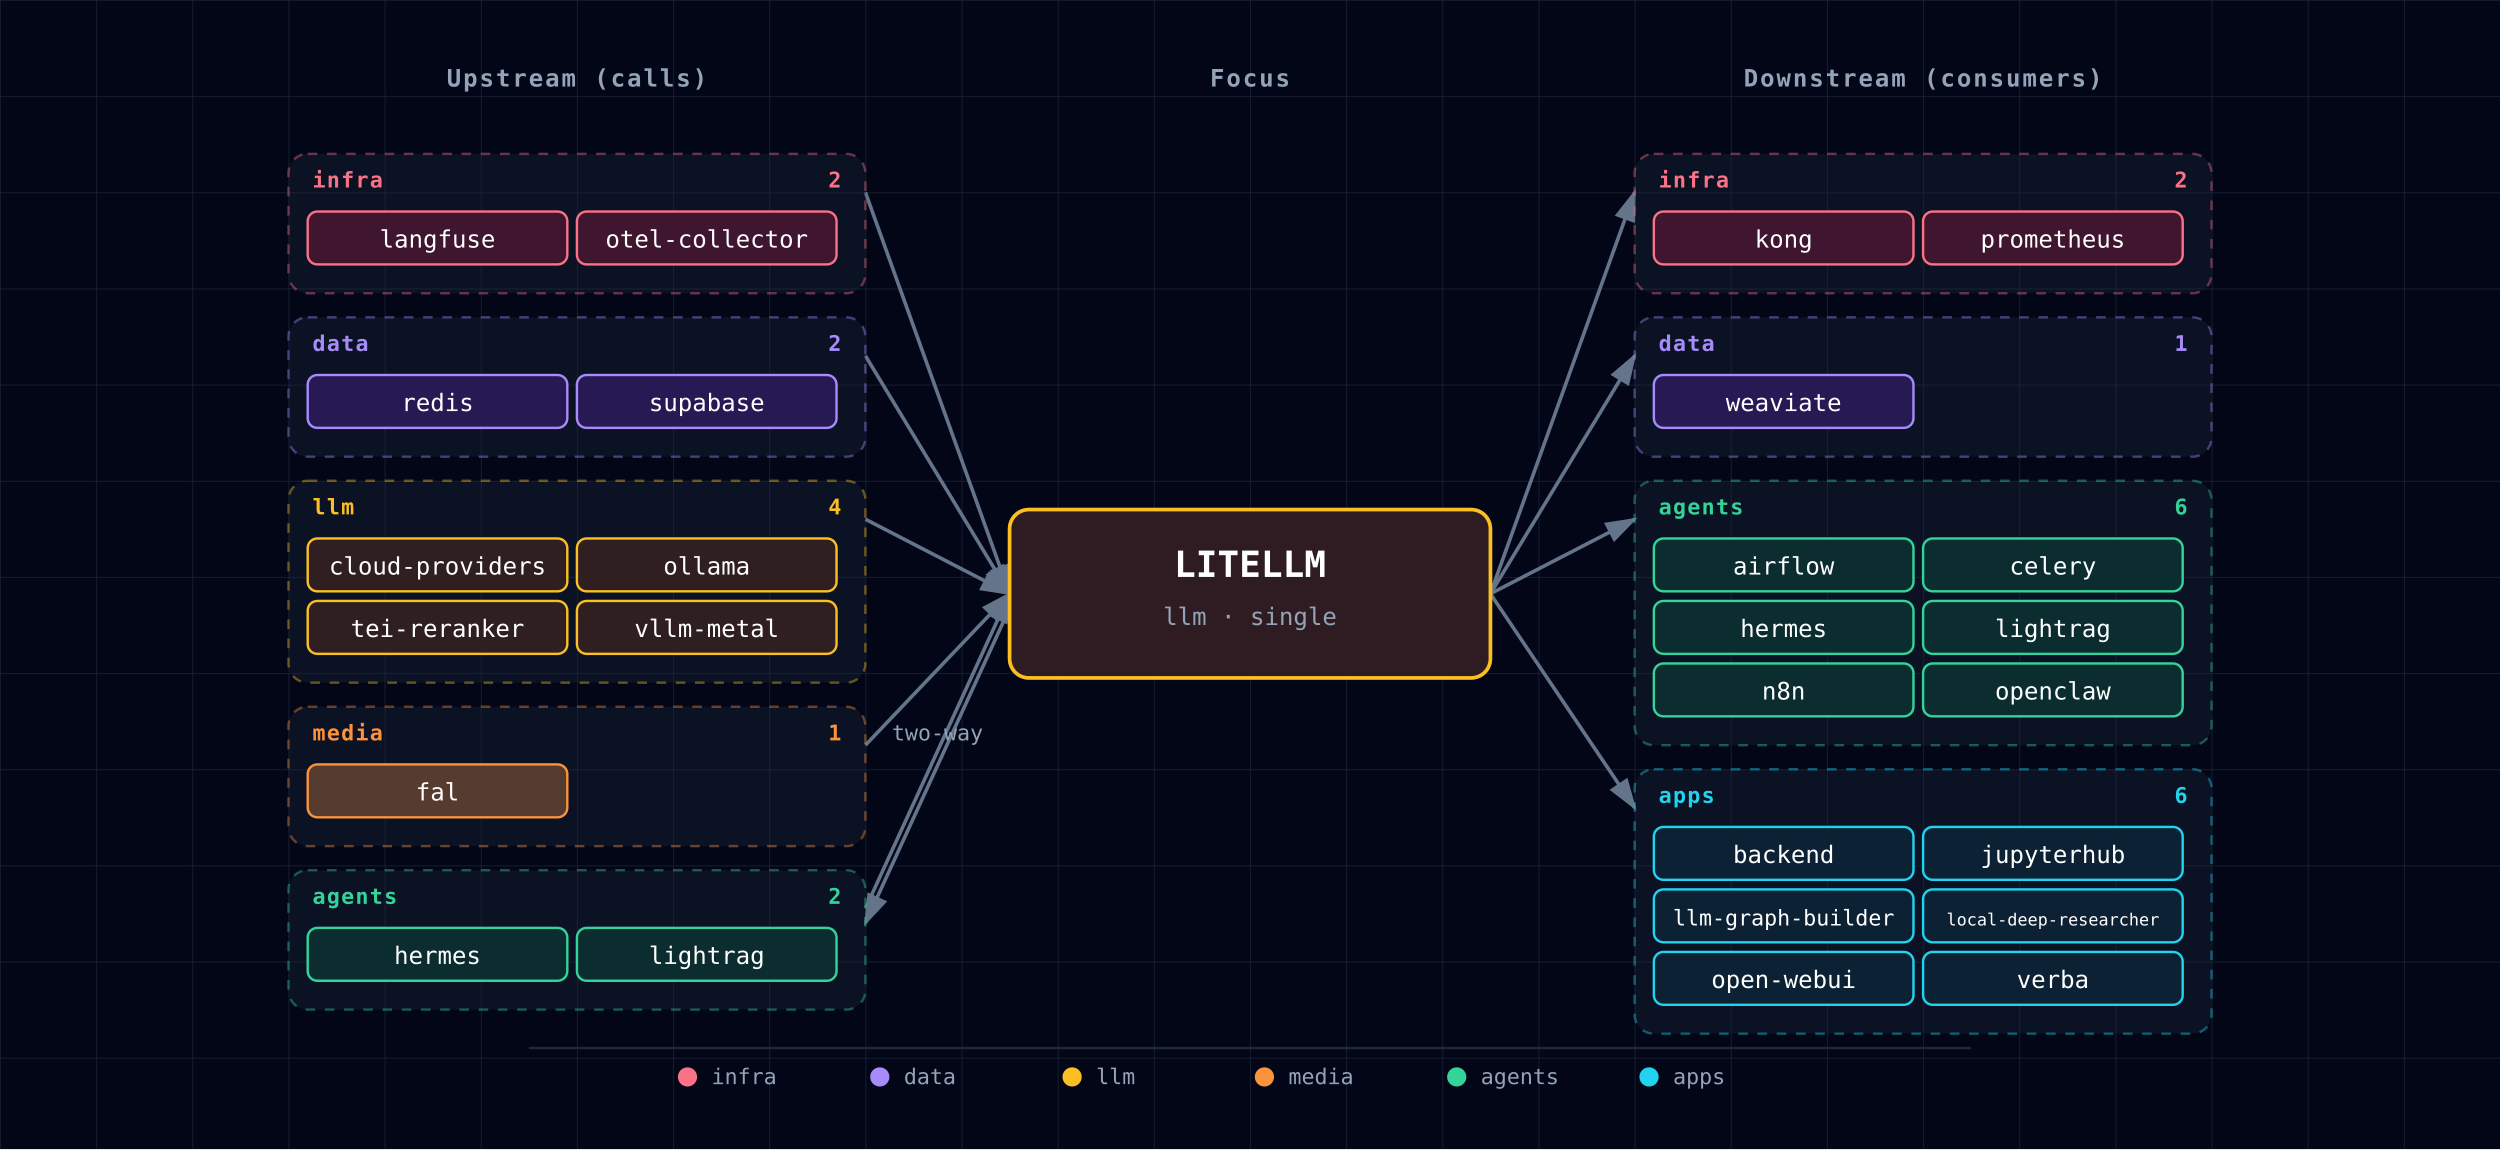
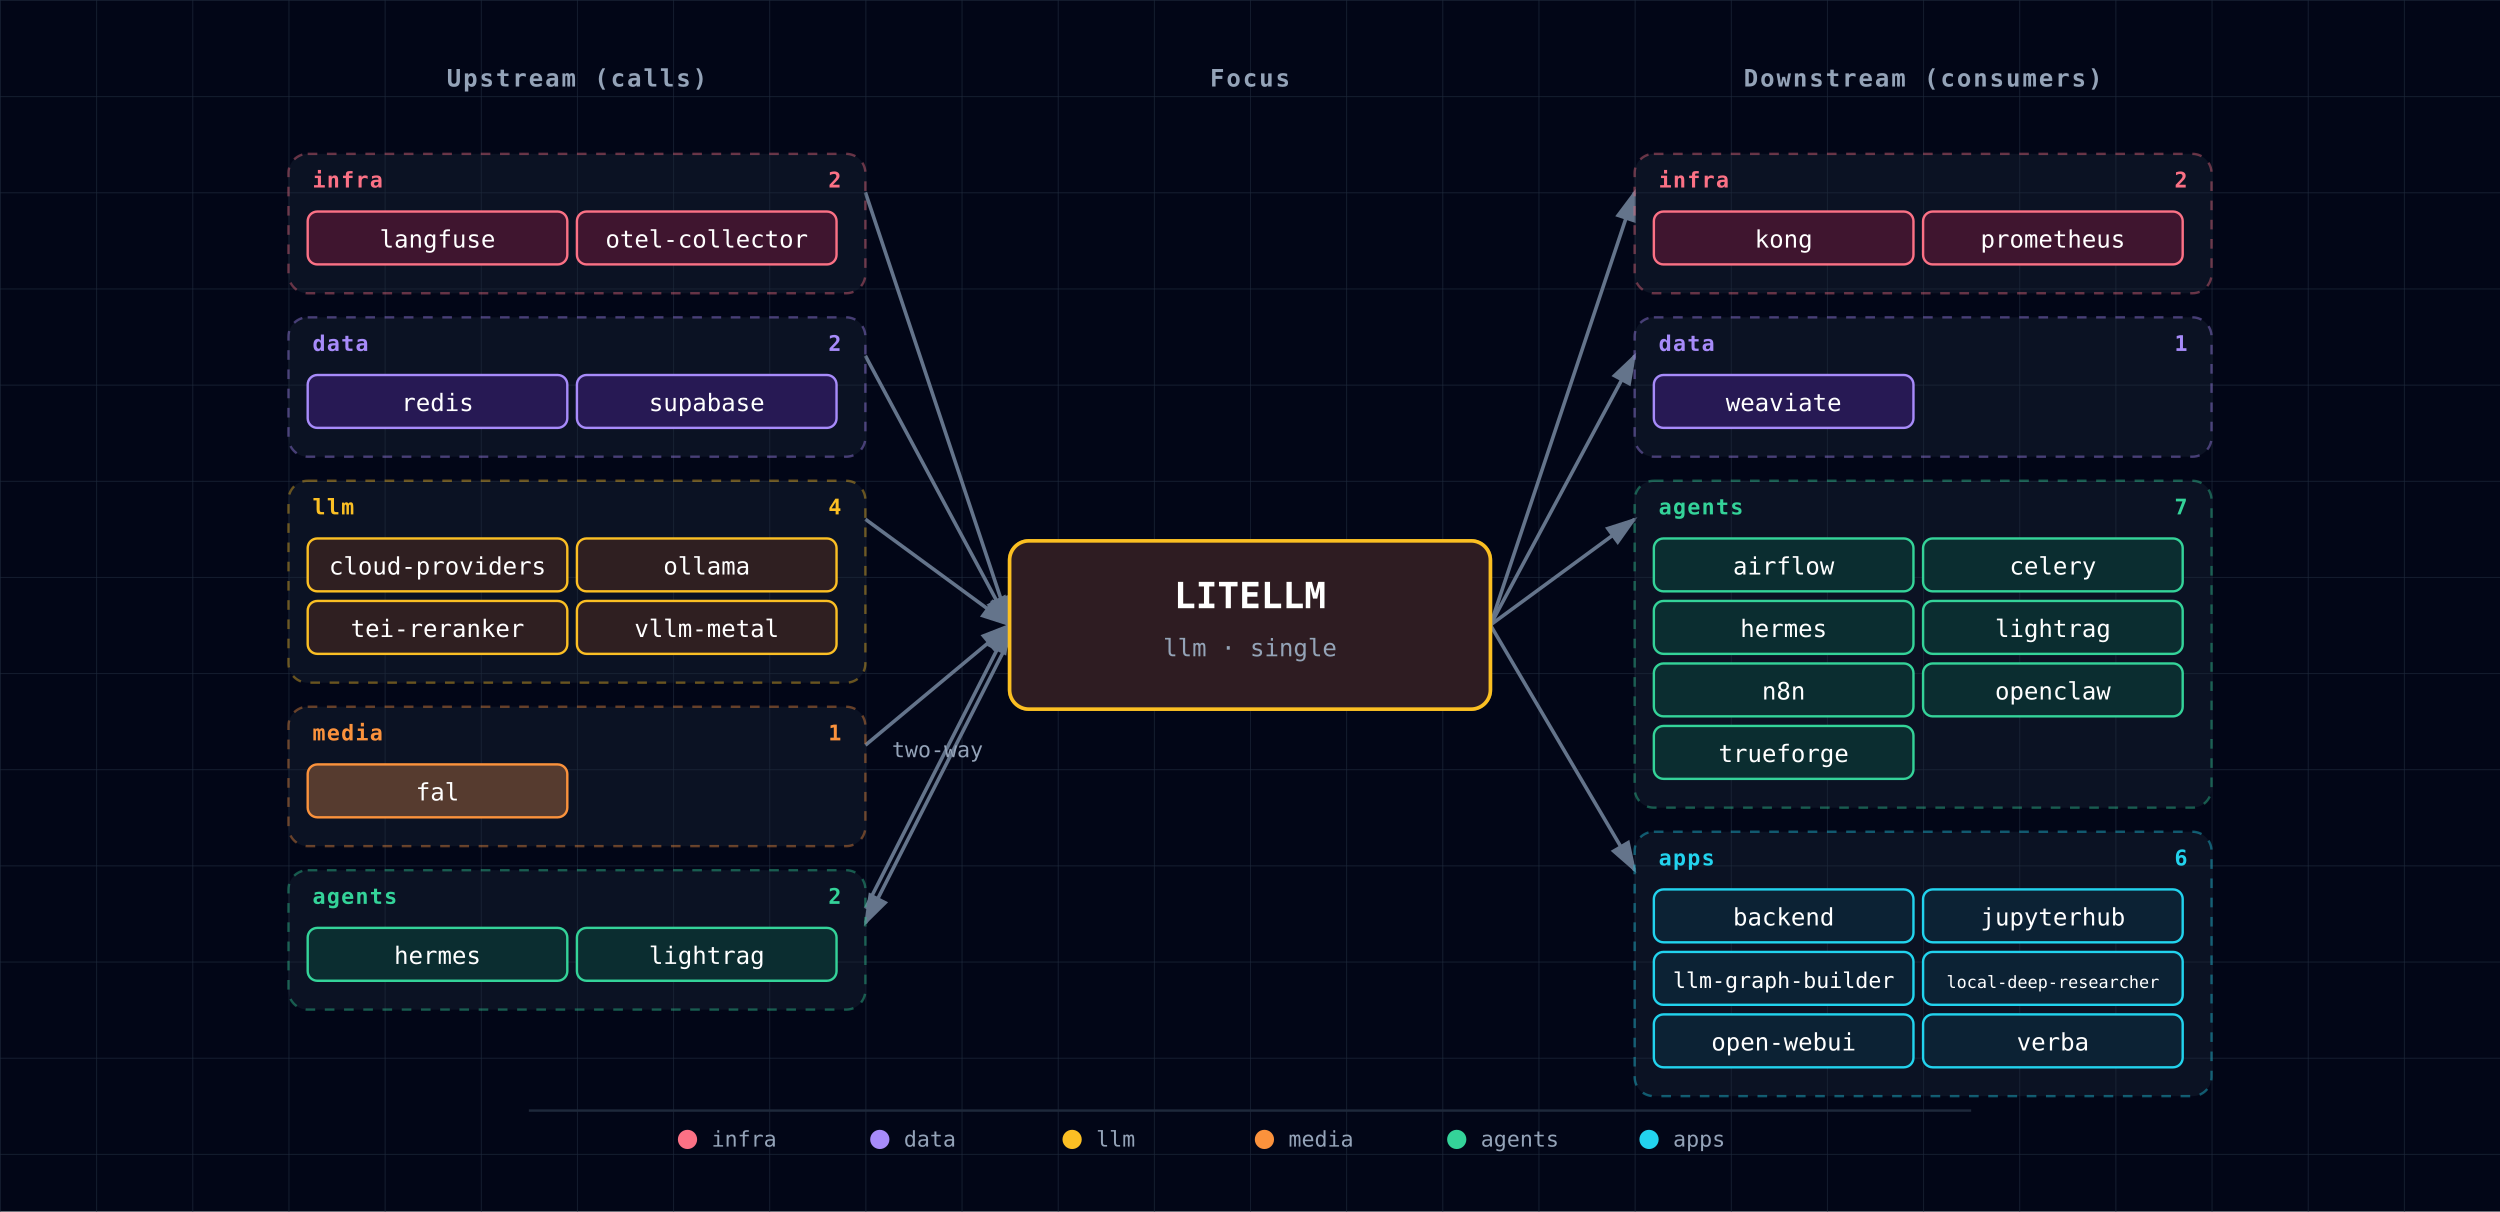
- <svg xmlns="http://www.w3.org/2000/svg" viewBox="0 0 1040 478" font-family="'JetBrains Mono', 'Fira Code', Menlo, Consolas, monospace">
+ <svg xmlns="http://www.w3.org/2000/svg" viewBox="0 0 1040 504" font-family="'JetBrains Mono', 'Fira Code', Menlo, Consolas, monospace">
  <defs>
    <pattern id="grid" width="40" height="40" patternUnits="userSpaceOnUse">
      <path d="M 40 0 L 0 0 0 40" fill="none" stroke="#1e293b" stroke-width="0.5" />
    </pattern>
    <marker id="arrowhead" markerWidth="9" markerHeight="6" refX="8" refY="3" orient="auto">
      <polygon points="0 0, 9 3, 0 6" fill="#64748b" />
    </marker>
    <filter id="focus-glow" x="-50%" y="-50%" width="200%" height="200%">
      <feGaussianBlur in="SourceAlpha" stdDeviation="6" />
      <feFlood flood-color="#fbbf24" flood-opacity="0.6" />
      <feComposite in2="SourceAlpha" operator="in" />
      <feMerge>
        <feMergeNode />
        <feMergeNode in="SourceGraphic" />
      </feMerge>
    </filter>
  </defs>
-   <rect width="1040" height="478" fill="#020617" />
-   <rect width="1040" height="478" fill="url(#grid)" />
+   <rect width="1040" height="504" fill="#020617" />
+   <rect width="1040" height="504" fill="url(#grid)" />
  <text x="240" y="36" fill="#94a3b8" font-size="10" font-weight="600" text-anchor="middle" letter-spacing="0.08em">Upstream (calls)</text>
  <text x="520" y="36" fill="#94a3b8" font-size="10" font-weight="600" text-anchor="middle" letter-spacing="0.08em">Focus</text>
  <text x="800" y="36" fill="#94a3b8" font-size="10" font-weight="600" text-anchor="middle" letter-spacing="0.08em">Downstream (consumers)</text>
-   <line x1="360" y1="80" x2="420" y2="247" stroke="#64748b" stroke-width="1.5" marker-end="url(#arrowhead)" />
-   <line x1="360" y1="148" x2="420" y2="247" stroke="#64748b" stroke-width="1.5" marker-end="url(#arrowhead)" />
-   <line x1="360" y1="216" x2="420" y2="247" stroke="#64748b" stroke-width="1.5" marker-end="url(#arrowhead)" />
-   <line x1="360" y1="310" x2="420" y2="247" stroke="#64748b" stroke-width="1.5" marker-end="url(#arrowhead)" />
-   <line x1="360" y1="378" x2="420" y2="247" stroke="#64748b" stroke-width="1.5" marker-end="url(#arrowhead)" />
-   <line x1="420" y1="253" x2="360" y2="384" stroke="#64748b" stroke-width="1.5" marker-end="url(#arrowhead)" />
-   <text x="390" y="308" fill="#94a3b8" font-size="9" text-anchor="middle">two-way</text>
-   <line x1="620" y1="247" x2="680" y2="80" stroke="#64748b" stroke-width="1.5" marker-end="url(#arrowhead)" />
-   <line x1="620" y1="247" x2="680" y2="148" stroke="#64748b" stroke-width="1.5" marker-end="url(#arrowhead)" />
-   <line x1="620" y1="247" x2="680" y2="216" stroke="#64748b" stroke-width="1.5" marker-end="url(#arrowhead)" />
-   <line x1="620" y1="247" x2="680" y2="336" stroke="#64748b" stroke-width="1.5" marker-end="url(#arrowhead)" />
+   <line x1="360" y1="80" x2="420" y2="260" stroke="#64748b" stroke-width="1.5" marker-end="url(#arrowhead)" />
+   <line x1="360" y1="148" x2="420" y2="260" stroke="#64748b" stroke-width="1.5" marker-end="url(#arrowhead)" />
+   <line x1="360" y1="216" x2="420" y2="260" stroke="#64748b" stroke-width="1.5" marker-end="url(#arrowhead)" />
+   <line x1="360" y1="310" x2="420" y2="260" stroke="#64748b" stroke-width="1.5" marker-end="url(#arrowhead)" />
+   <line x1="360" y1="378" x2="420" y2="260" stroke="#64748b" stroke-width="1.5" marker-end="url(#arrowhead)" />
+   <line x1="420" y1="266" x2="360" y2="384" stroke="#64748b" stroke-width="1.5" marker-end="url(#arrowhead)" />
+   <text x="390" y="315" fill="#94a3b8" font-size="9" text-anchor="middle">two-way</text>
+   <line x1="620" y1="260" x2="680" y2="80" stroke="#64748b" stroke-width="1.5" marker-end="url(#arrowhead)" />
+   <line x1="620" y1="260" x2="680" y2="148" stroke="#64748b" stroke-width="1.5" marker-end="url(#arrowhead)" />
+   <line x1="620" y1="260" x2="680" y2="216" stroke="#64748b" stroke-width="1.5" marker-end="url(#arrowhead)" />
+   <line x1="620" y1="260" x2="680" y2="362" stroke="#64748b" stroke-width="1.5" marker-end="url(#arrowhead)" />
  <g>
    <g class="cluster">
      <rect x="120" y="64" width="240" height="58" rx="8" fill="rgba(30,41,59,0.35)" stroke="#fb7185" stroke-width="1" stroke-dasharray="4,4" stroke-opacity="0.4" />
      <text x="130" y="78" fill="#fb7185" font-size="9" font-weight="700" text-anchor="start" style="letter-spacing:0.06em;text-transform:uppercase;">infra</text>
      <text x="350" y="78" fill="#fb7185" font-size="9" font-weight="600" text-anchor="end">2</text>
    </g>
    <g>
      <rect x="128" y="88" width="108" height="22" rx="4" fill="#0f172a" />
      <rect x="128" y="88" width="108" height="22" rx="4" fill="rgba(136, 19, 55, 0.4)" stroke="#fb7185" stroke-width="1" />
      <text x="182" y="103" fill="white" font-size="10" text-anchor="middle">langfuse</text>
    </g>
    <g>
      <rect x="240" y="88" width="108" height="22" rx="4" fill="#0f172a" />
      <rect x="240" y="88" width="108" height="22" rx="4" fill="rgba(136, 19, 55, 0.4)" stroke="#fb7185" stroke-width="1" />
      <text x="294" y="103" fill="white" font-size="10" text-anchor="middle">otel-collector</text>
    </g>
    <g class="cluster">
      <rect x="120" y="132" width="240" height="58" rx="8" fill="rgba(30,41,59,0.35)" stroke="#a78bfa" stroke-width="1" stroke-dasharray="4,4" stroke-opacity="0.4" />
      <text x="130" y="146" fill="#a78bfa" font-size="9" font-weight="700" text-anchor="start" style="letter-spacing:0.06em;text-transform:uppercase;">data</text>
      <text x="350" y="146" fill="#a78bfa" font-size="9" font-weight="600" text-anchor="end">2</text>
    </g>
    <g>
      <rect x="128" y="156" width="108" height="22" rx="4" fill="#0f172a" />
      <rect x="128" y="156" width="108" height="22" rx="4" fill="rgba(76, 29, 149, 0.4)" stroke="#a78bfa" stroke-width="1" />
      <text x="182" y="171" fill="white" font-size="10" text-anchor="middle">redis</text>
    </g>
    <g>
      <rect x="240" y="156" width="108" height="22" rx="4" fill="#0f172a" />
      <rect x="240" y="156" width="108" height="22" rx="4" fill="rgba(76, 29, 149, 0.4)" stroke="#a78bfa" stroke-width="1" />
      <text x="294" y="171" fill="white" font-size="10" text-anchor="middle">supabase</text>
    </g>
    <g class="cluster">
      <rect x="120" y="200" width="240" height="84" rx="8" fill="rgba(30,41,59,0.35)" stroke="#fbbf24" stroke-width="1" stroke-dasharray="4,4" stroke-opacity="0.4" />
      <text x="130" y="214" fill="#fbbf24" font-size="9" font-weight="700" text-anchor="start" style="letter-spacing:0.06em;text-transform:uppercase;">llm</text>
      <text x="350" y="214" fill="#fbbf24" font-size="9" font-weight="600" text-anchor="end">4</text>
    </g>
    <g>
      <rect x="128" y="224" width="108" height="22" rx="4" fill="#0f172a" />
      <rect x="128" y="224" width="108" height="22" rx="4" fill="rgba(120, 53, 15, 0.3)" stroke="#fbbf24" stroke-width="1" />
      <text x="182" y="239" fill="white" font-size="10" text-anchor="middle">cloud-providers</text>
    </g>
    <g>
      <rect x="240" y="224" width="108" height="22" rx="4" fill="#0f172a" />
      <rect x="240" y="224" width="108" height="22" rx="4" fill="rgba(120, 53, 15, 0.3)" stroke="#fbbf24" stroke-width="1" />
      <text x="294" y="239" fill="white" font-size="10" text-anchor="middle">ollama</text>
    </g>
    <g>
      <rect x="128" y="250" width="108" height="22" rx="4" fill="#0f172a" />
      <rect x="128" y="250" width="108" height="22" rx="4" fill="rgba(120, 53, 15, 0.3)" stroke="#fbbf24" stroke-width="1" />
      <text x="182" y="265" fill="white" font-size="10" text-anchor="middle">tei-reranker</text>
    </g>
    <g>
      <rect x="240" y="250" width="108" height="22" rx="4" fill="#0f172a" />
      <rect x="240" y="250" width="108" height="22" rx="4" fill="rgba(120, 53, 15, 0.3)" stroke="#fbbf24" stroke-width="1" />
      <text x="294" y="265" fill="white" font-size="10" text-anchor="middle">vllm-metal</text>
    </g>
    <g class="cluster">
      <rect x="120" y="294" width="240" height="58" rx="8" fill="rgba(30,41,59,0.35)" stroke="#fb923c" stroke-width="1" stroke-dasharray="4,4" stroke-opacity="0.4" />
      <text x="130" y="308" fill="#fb923c" font-size="9" font-weight="700" text-anchor="start" style="letter-spacing:0.06em;text-transform:uppercase;">media</text>
      <text x="350" y="308" fill="#fb923c" font-size="9" font-weight="600" text-anchor="end">1</text>
    </g>
    <g>
      <rect x="128" y="318" width="108" height="22" rx="4" fill="#0f172a" />
      <rect x="128" y="318" width="108" height="22" rx="4" fill="rgba(251, 146, 60, 0.3)" stroke="#fb923c" stroke-width="1" />
      <text x="182" y="333" fill="white" font-size="10" text-anchor="middle">fal</text>
    </g>
    <g class="cluster">
      <rect x="120" y="362" width="240" height="58" rx="8" fill="rgba(30,41,59,0.35)" stroke="#34d399" stroke-width="1" stroke-dasharray="4,4" stroke-opacity="0.4" />
      <text x="130" y="376" fill="#34d399" font-size="9" font-weight="700" text-anchor="start" style="letter-spacing:0.06em;text-transform:uppercase;">agents</text>
      <text x="350" y="376" fill="#34d399" font-size="9" font-weight="600" text-anchor="end">2</text>
    </g>
    <g>
      <rect x="128" y="386" width="108" height="22" rx="4" fill="#0f172a" />
      <rect x="128" y="386" width="108" height="22" rx="4" fill="rgba(6, 78, 59, 0.4)" stroke="#34d399" stroke-width="1" />
      <text x="182" y="401" fill="white" font-size="10" text-anchor="middle">hermes</text>
    </g>
    <g>
      <rect x="240" y="386" width="108" height="22" rx="4" fill="#0f172a" />
      <rect x="240" y="386" width="108" height="22" rx="4" fill="rgba(6, 78, 59, 0.4)" stroke="#34d399" stroke-width="1" />
      <text x="294" y="401" fill="white" font-size="10" text-anchor="middle">lightrag</text>
    </g>
  </g>
  <g>
    <g class="cluster">
      <rect x="680" y="64" width="240" height="58" rx="8" fill="rgba(30,41,59,0.35)" stroke="#fb7185" stroke-width="1" stroke-dasharray="4,4" stroke-opacity="0.4" />
      <text x="690" y="78" fill="#fb7185" font-size="9" font-weight="700" text-anchor="start" style="letter-spacing:0.06em;text-transform:uppercase;">infra</text>
      <text x="910" y="78" fill="#fb7185" font-size="9" font-weight="600" text-anchor="end">2</text>
    </g>
    <g>
      <rect x="688" y="88" width="108" height="22" rx="4" fill="#0f172a" />
      <rect x="688" y="88" width="108" height="22" rx="4" fill="rgba(136, 19, 55, 0.4)" stroke="#fb7185" stroke-width="1" />
      <text x="742" y="103" fill="white" font-size="10" text-anchor="middle">kong</text>
    </g>
    <g>
      <rect x="800" y="88" width="108" height="22" rx="4" fill="#0f172a" />
      <rect x="800" y="88" width="108" height="22" rx="4" fill="rgba(136, 19, 55, 0.4)" stroke="#fb7185" stroke-width="1" />
      <text x="854" y="103" fill="white" font-size="10" text-anchor="middle">prometheus</text>
    </g>
    <g class="cluster">
      <rect x="680" y="132" width="240" height="58" rx="8" fill="rgba(30,41,59,0.35)" stroke="#a78bfa" stroke-width="1" stroke-dasharray="4,4" stroke-opacity="0.4" />
      <text x="690" y="146" fill="#a78bfa" font-size="9" font-weight="700" text-anchor="start" style="letter-spacing:0.06em;text-transform:uppercase;">data</text>
      <text x="910" y="146" fill="#a78bfa" font-size="9" font-weight="600" text-anchor="end">1</text>
    </g>
    <g>
      <rect x="688" y="156" width="108" height="22" rx="4" fill="#0f172a" />
      <rect x="688" y="156" width="108" height="22" rx="4" fill="rgba(76, 29, 149, 0.4)" stroke="#a78bfa" stroke-width="1" />
      <text x="742" y="171" fill="white" font-size="10" text-anchor="middle">weaviate</text>
    </g>
    <g class="cluster">
-       <rect x="680" y="200" width="240" height="110" rx="8" fill="rgba(30,41,59,0.35)" stroke="#34d399" stroke-width="1" stroke-dasharray="4,4" stroke-opacity="0.4" />
+       <rect x="680" y="200" width="240" height="136" rx="8" fill="rgba(30,41,59,0.35)" stroke="#34d399" stroke-width="1" stroke-dasharray="4,4" stroke-opacity="0.4" />
      <text x="690" y="214" fill="#34d399" font-size="9" font-weight="700" text-anchor="start" style="letter-spacing:0.06em;text-transform:uppercase;">agents</text>
-       <text x="910" y="214" fill="#34d399" font-size="9" font-weight="600" text-anchor="end">6</text>
+       <text x="910" y="214" fill="#34d399" font-size="9" font-weight="600" text-anchor="end">7</text>
    </g>
    <g>
      <rect x="688" y="224" width="108" height="22" rx="4" fill="#0f172a" />
      <rect x="688" y="224" width="108" height="22" rx="4" fill="rgba(6, 78, 59, 0.4)" stroke="#34d399" stroke-width="1" />
      <text x="742" y="239" fill="white" font-size="10" text-anchor="middle">airflow</text>
    </g>
    <g>
      <rect x="800" y="224" width="108" height="22" rx="4" fill="#0f172a" />
      <rect x="800" y="224" width="108" height="22" rx="4" fill="rgba(6, 78, 59, 0.4)" stroke="#34d399" stroke-width="1" />
      <text x="854" y="239" fill="white" font-size="10" text-anchor="middle">celery</text>
    </g>
    <g>
      <rect x="688" y="250" width="108" height="22" rx="4" fill="#0f172a" />
      <rect x="688" y="250" width="108" height="22" rx="4" fill="rgba(6, 78, 59, 0.4)" stroke="#34d399" stroke-width="1" />
      <text x="742" y="265" fill="white" font-size="10" text-anchor="middle">hermes</text>
    </g>
    <g>
      <rect x="800" y="250" width="108" height="22" rx="4" fill="#0f172a" />
      <rect x="800" y="250" width="108" height="22" rx="4" fill="rgba(6, 78, 59, 0.4)" stroke="#34d399" stroke-width="1" />
      <text x="854" y="265" fill="white" font-size="10" text-anchor="middle">lightrag</text>
    </g>
    <g>
      <rect x="688" y="276" width="108" height="22" rx="4" fill="#0f172a" />
      <rect x="688" y="276" width="108" height="22" rx="4" fill="rgba(6, 78, 59, 0.4)" stroke="#34d399" stroke-width="1" />
      <text x="742" y="291" fill="white" font-size="10" text-anchor="middle">n8n</text>
    </g>
    <g>
      <rect x="800" y="276" width="108" height="22" rx="4" fill="#0f172a" />
      <rect x="800" y="276" width="108" height="22" rx="4" fill="rgba(6, 78, 59, 0.4)" stroke="#34d399" stroke-width="1" />
      <text x="854" y="291" fill="white" font-size="10" text-anchor="middle">openclaw</text>
    </g>
-     <g class="cluster">
-       <rect x="680" y="320" width="240" height="110" rx="8" fill="rgba(30,41,59,0.35)" stroke="#22d3ee" stroke-width="1" stroke-dasharray="4,4" stroke-opacity="0.4" />
-       <text x="690" y="334" fill="#22d3ee" font-size="9" font-weight="700" text-anchor="start" style="letter-spacing:0.06em;text-transform:uppercase;">apps</text>
-       <text x="910" y="334" fill="#22d3ee" font-size="9" font-weight="600" text-anchor="end">6</text>
-     </g>
-     <g>
-       <rect x="688" y="344" width="108" height="22" rx="4" fill="#0f172a" />
-       <rect x="688" y="344" width="108" height="22" rx="4" fill="rgba(8, 51, 68, 0.4)" stroke="#22d3ee" stroke-width="1" />
-       <text x="742" y="359" fill="white" font-size="10" text-anchor="middle">backend</text>
-     </g>
-     <g>
-       <rect x="800" y="344" width="108" height="22" rx="4" fill="#0f172a" />
-       <rect x="800" y="344" width="108" height="22" rx="4" fill="rgba(8, 51, 68, 0.4)" stroke="#22d3ee" stroke-width="1" />
-       <text x="854" y="359" fill="white" font-size="10" text-anchor="middle">jupyterhub</text>
+     <g>
+       <rect x="688" y="302" width="108" height="22" rx="4" fill="#0f172a" />
+       <rect x="688" y="302" width="108" height="22" rx="4" fill="rgba(6, 78, 59, 0.4)" stroke="#34d399" stroke-width="1" />
+       <text x="742" y="317" fill="white" font-size="10" text-anchor="middle">trueforge</text>
+     </g>
+     <g class="cluster">
+       <rect x="680" y="346" width="240" height="110" rx="8" fill="rgba(30,41,59,0.35)" stroke="#22d3ee" stroke-width="1" stroke-dasharray="4,4" stroke-opacity="0.4" />
+       <text x="690" y="360" fill="#22d3ee" font-size="9" font-weight="700" text-anchor="start" style="letter-spacing:0.06em;text-transform:uppercase;">apps</text>
+       <text x="910" y="360" fill="#22d3ee" font-size="9" font-weight="600" text-anchor="end">6</text>
    </g>
    <g>
      <rect x="688" y="370" width="108" height="22" rx="4" fill="#0f172a" />
      <rect x="688" y="370" width="108" height="22" rx="4" fill="rgba(8, 51, 68, 0.4)" stroke="#22d3ee" stroke-width="1" />
-       <text x="742" y="385" fill="white" font-size="9" text-anchor="middle">llm-graph-builder</text>
+       <text x="742" y="385" fill="white" font-size="10" text-anchor="middle">backend</text>
    </g>
    <g>
      <rect x="800" y="370" width="108" height="22" rx="4" fill="#0f172a" />
      <rect x="800" y="370" width="108" height="22" rx="4" fill="rgba(8, 51, 68, 0.4)" stroke="#22d3ee" stroke-width="1" />
-       <text x="854" y="385" fill="white" font-size="7" text-anchor="middle">local-deep-researcher</text>
+       <text x="854" y="385" fill="white" font-size="10" text-anchor="middle">jupyterhub</text>
    </g>
    <g>
      <rect x="688" y="396" width="108" height="22" rx="4" fill="#0f172a" />
      <rect x="688" y="396" width="108" height="22" rx="4" fill="rgba(8, 51, 68, 0.4)" stroke="#22d3ee" stroke-width="1" />
-       <text x="742" y="411" fill="white" font-size="10" text-anchor="middle">open-webui</text>
+       <text x="742" y="411" fill="white" font-size="9" text-anchor="middle">llm-graph-builder</text>
    </g>
    <g>
      <rect x="800" y="396" width="108" height="22" rx="4" fill="#0f172a" />
      <rect x="800" y="396" width="108" height="22" rx="4" fill="rgba(8, 51, 68, 0.4)" stroke="#22d3ee" stroke-width="1" />
-       <text x="854" y="411" fill="white" font-size="10" text-anchor="middle">verba</text>
+       <text x="854" y="411" fill="white" font-size="7" text-anchor="middle">local-deep-researcher</text>
+     </g>
+     <g>
+       <rect x="688" y="422" width="108" height="22" rx="4" fill="#0f172a" />
+       <rect x="688" y="422" width="108" height="22" rx="4" fill="rgba(8, 51, 68, 0.4)" stroke="#22d3ee" stroke-width="1" />
+       <text x="742" y="437" fill="white" font-size="10" text-anchor="middle">open-webui</text>
+     </g>
+     <g>
+       <rect x="800" y="422" width="108" height="22" rx="4" fill="#0f172a" />
+       <rect x="800" y="422" width="108" height="22" rx="4" fill="rgba(8, 51, 68, 0.4)" stroke="#22d3ee" stroke-width="1" />
+       <text x="854" y="437" fill="white" font-size="10" text-anchor="middle">verba</text>
    </g>
  </g>
  <g class="focus" filter="url(#focus-glow)">
-     <rect x="420" y="212" width="200" height="70" rx="8" fill="#0f172a" />
-     <rect x="420" y="212" width="200" height="70" rx="8" fill="rgba(120, 53, 15, 0.3)" stroke="#fbbf24" stroke-width="1.5" />
-     <text x="520" y="240" fill="white" font-size="15" font-weight="700" text-anchor="middle">LITELLM</text>
-     <text x="520" y="260" fill="#94a3b8" font-size="10" text-anchor="middle">llm · single</text>
+     <rect x="420" y="225" width="200" height="70" rx="8" fill="#0f172a" />
+     <rect x="420" y="225" width="200" height="70" rx="8" fill="rgba(120, 53, 15, 0.3)" stroke="#fbbf24" stroke-width="1.5" />
+     <text x="520" y="253" fill="white" font-size="15" font-weight="700" text-anchor="middle">LITELLM</text>
+     <text x="520" y="273" fill="#94a3b8" font-size="10" text-anchor="middle">llm · single</text>
  </g>
  <g class="legend">
-     <line x1="220" y1="436" x2="820" y2="436" stroke="#1e293b" stroke-width="1" />
-     <circle cx="286" cy="448" r="4" fill="#fb7185" />
-     <text x="296" y="451" fill="#94a3b8" font-size="9" font-weight="400" text-anchor="start">infra</text>
-     <circle cx="366" cy="448" r="4" fill="#a78bfa" />
-     <text x="376" y="451" fill="#94a3b8" font-size="9" font-weight="400" text-anchor="start">data</text>
-     <circle cx="446" cy="448" r="4" fill="#fbbf24" />
-     <text x="456" y="451" fill="#94a3b8" font-size="9" font-weight="400" text-anchor="start">llm</text>
-     <circle cx="526" cy="448" r="4" fill="#fb923c" />
-     <text x="536" y="451" fill="#94a3b8" font-size="9" font-weight="400" text-anchor="start">media</text>
-     <circle cx="606" cy="448" r="4" fill="#34d399" />
-     <text x="616" y="451" fill="#94a3b8" font-size="9" font-weight="400" text-anchor="start">agents</text>
-     <circle cx="686" cy="448" r="4" fill="#22d3ee" />
-     <text x="696" y="451" fill="#94a3b8" font-size="9" font-weight="400" text-anchor="start">apps</text>
+     <line x1="220" y1="462" x2="820" y2="462" stroke="#1e293b" stroke-width="1" />
+     <circle cx="286" cy="474" r="4" fill="#fb7185" />
+     <text x="296" y="477" fill="#94a3b8" font-size="9" font-weight="400" text-anchor="start">infra</text>
+     <circle cx="366" cy="474" r="4" fill="#a78bfa" />
+     <text x="376" y="477" fill="#94a3b8" font-size="9" font-weight="400" text-anchor="start">data</text>
+     <circle cx="446" cy="474" r="4" fill="#fbbf24" />
+     <text x="456" y="477" fill="#94a3b8" font-size="9" font-weight="400" text-anchor="start">llm</text>
+     <circle cx="526" cy="474" r="4" fill="#fb923c" />
+     <text x="536" y="477" fill="#94a3b8" font-size="9" font-weight="400" text-anchor="start">media</text>
+     <circle cx="606" cy="474" r="4" fill="#34d399" />
+     <text x="616" y="477" fill="#94a3b8" font-size="9" font-weight="400" text-anchor="start">agents</text>
+     <circle cx="686" cy="474" r="4" fill="#22d3ee" />
+     <text x="696" y="477" fill="#94a3b8" font-size="9" font-weight="400" text-anchor="start">apps</text>
  </g>
</svg>
